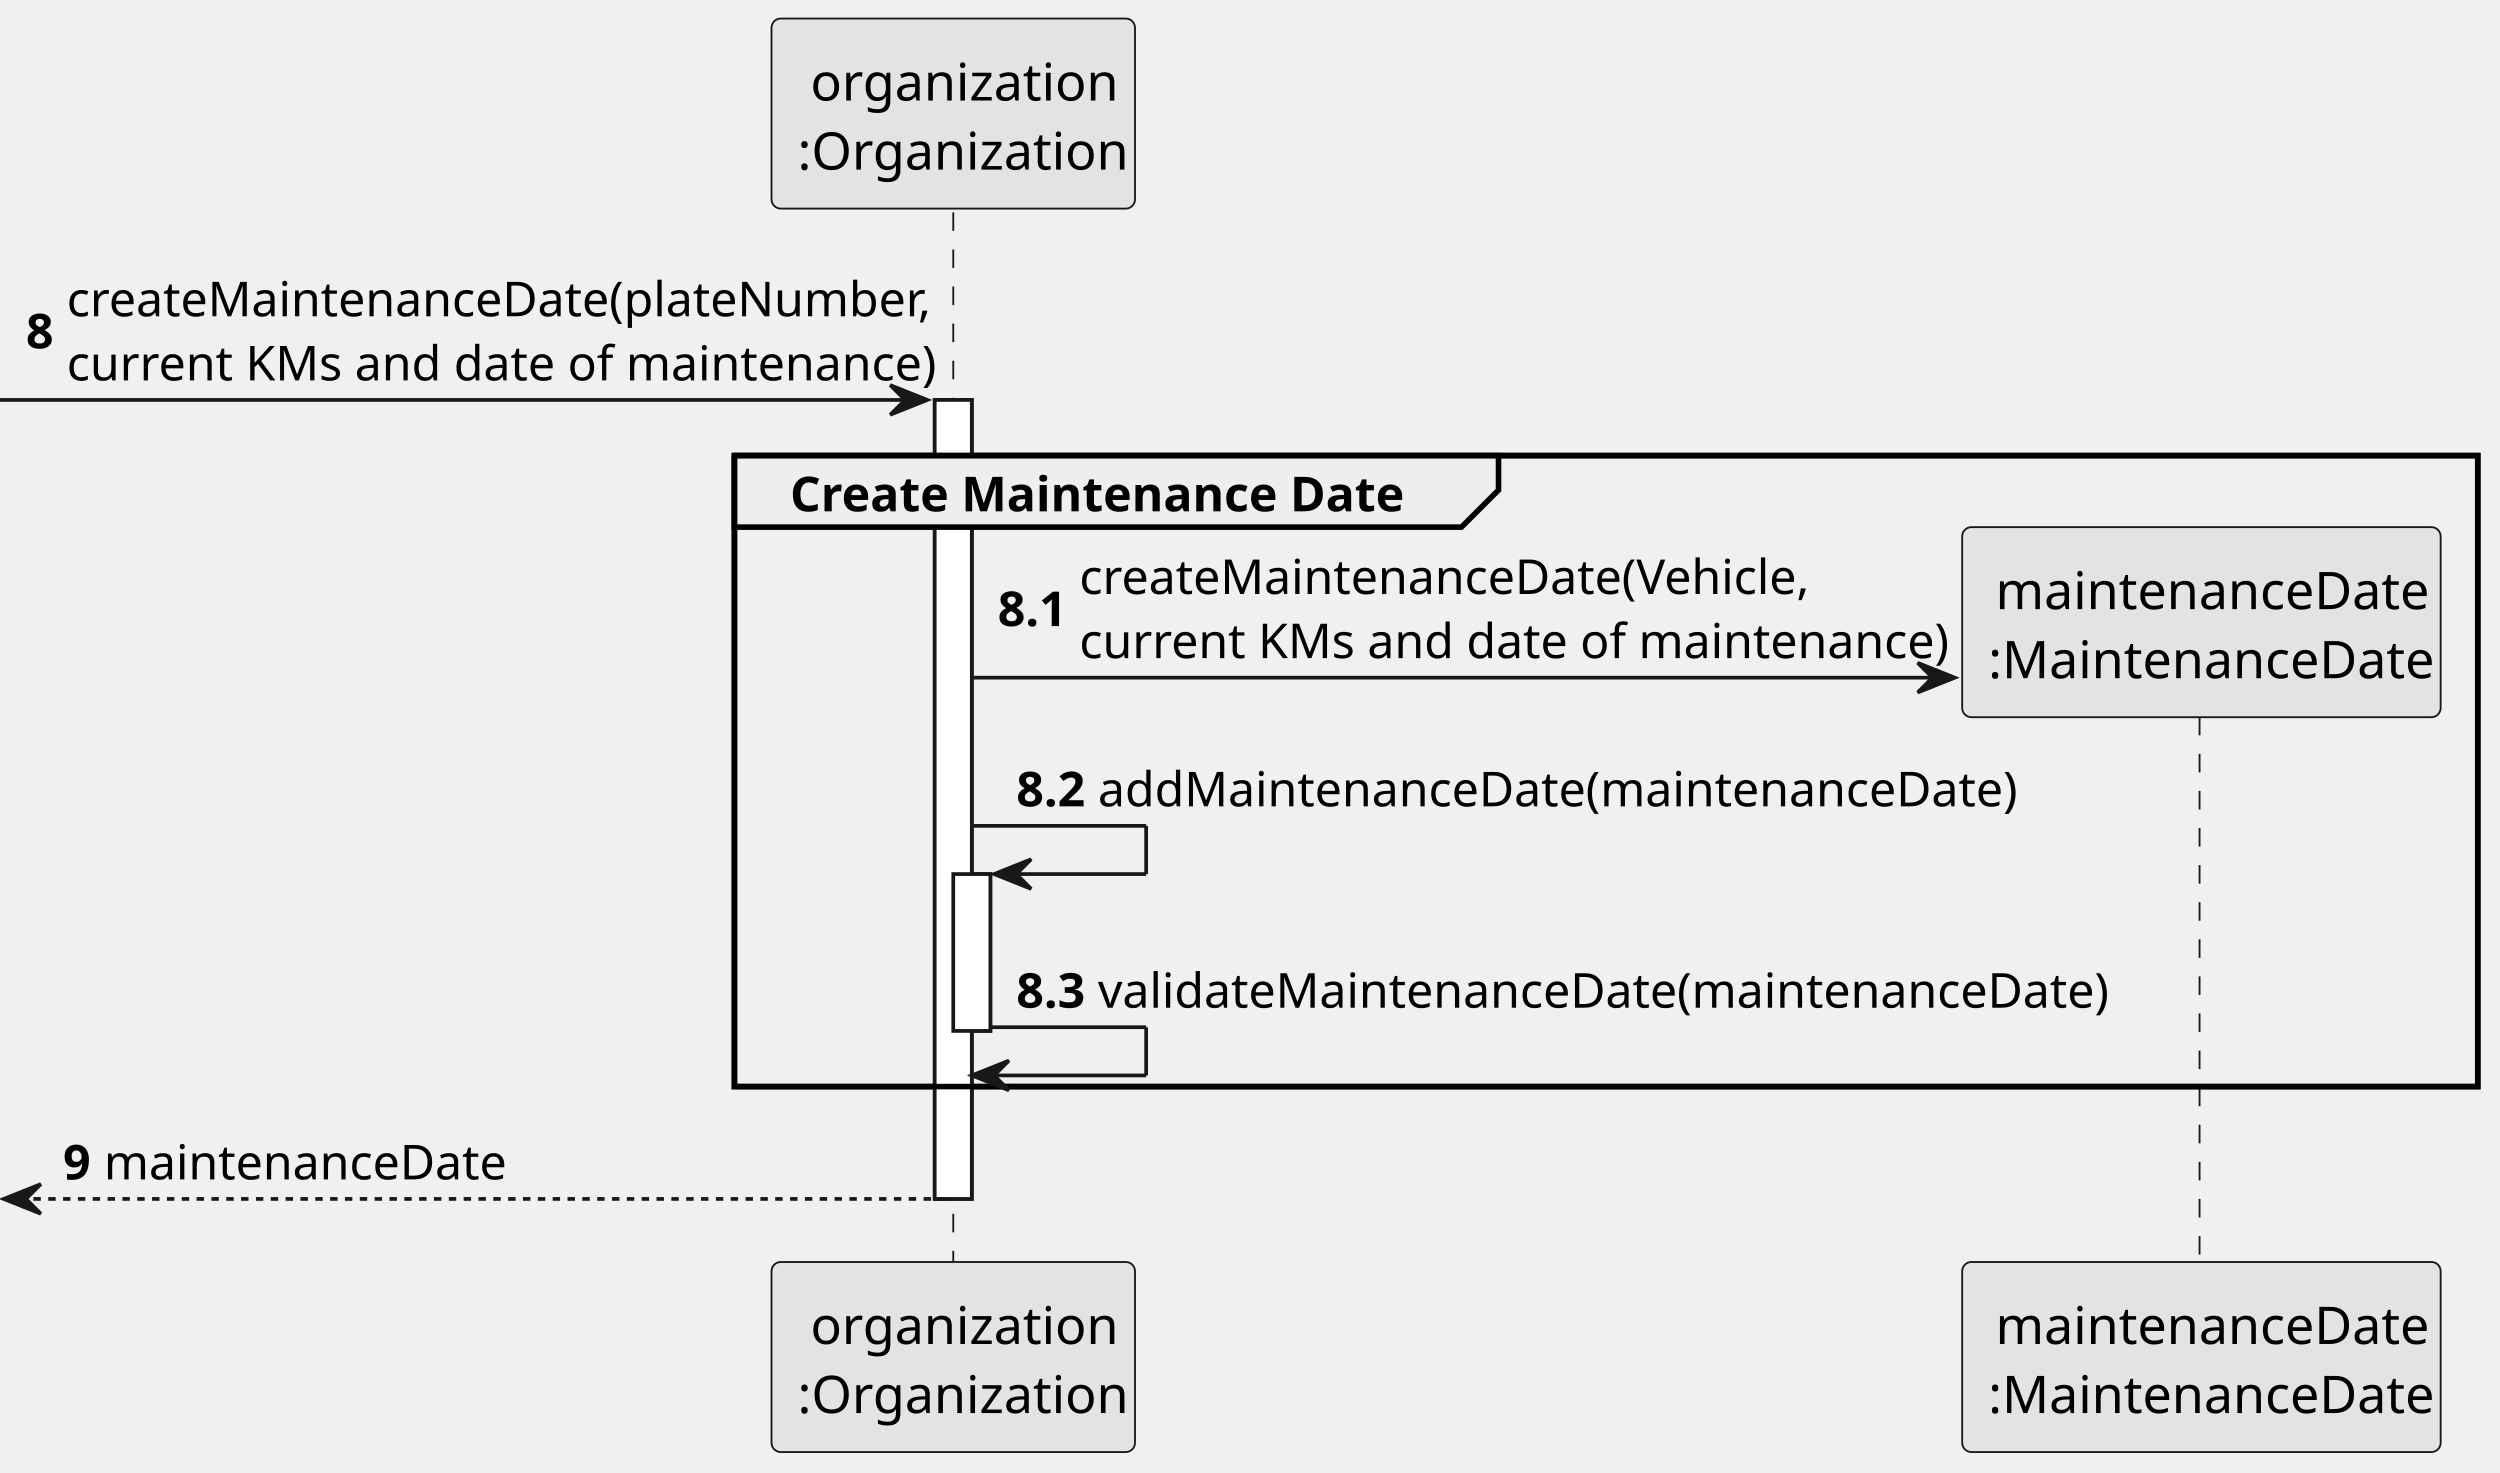
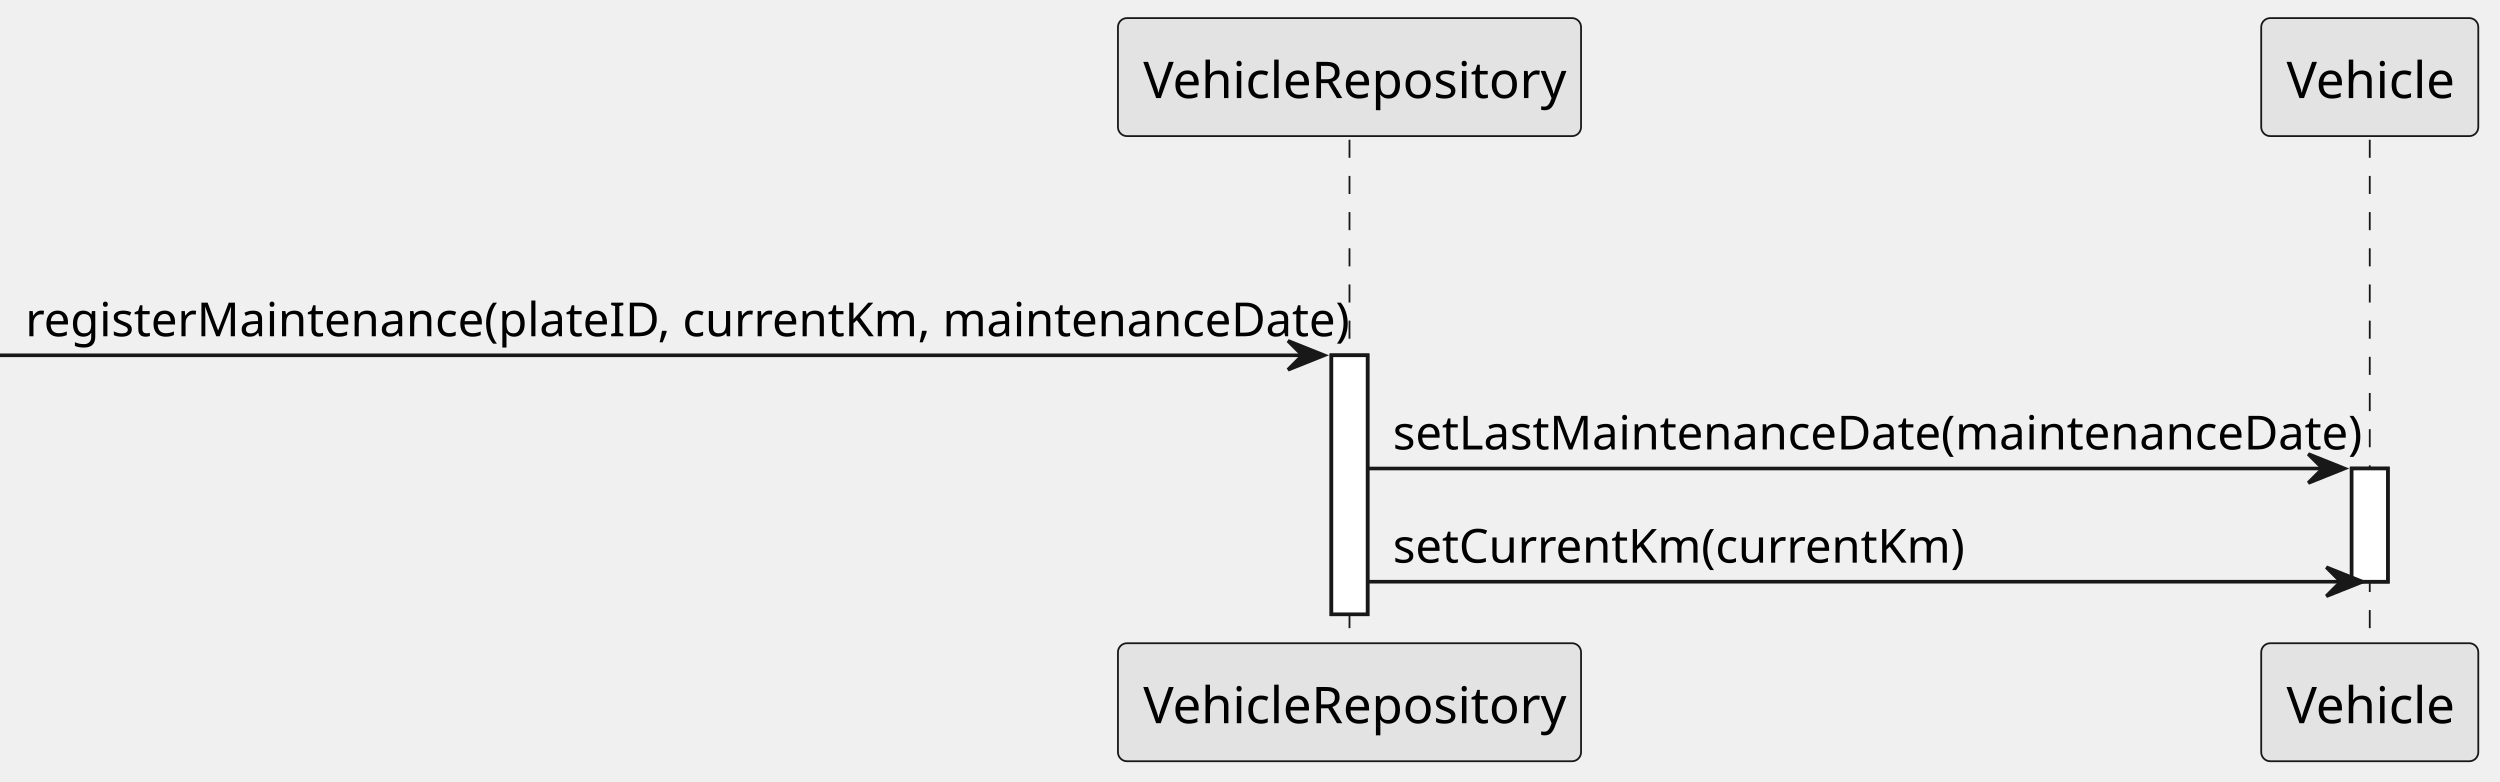
- <svg xmlns="http://www.w3.org/2000/svg" contentStyleType="text/css" height="397px" preserveAspectRatio="none" style="width:674px;height:397px;background:#FFFFFF;" version="1.1" viewBox="0 0 674 397" width="674px" zoomAndPan="magnify">
+ <svg xmlns="http://www.w3.org/2000/svg" contentStyleType="text/css" height="216px" preserveAspectRatio="none" style="width:691px;height:216px;background:#FFFFFF;" version="1.1" viewBox="0 0 691 216" width="691px" zoomAndPan="magnify">
  <defs />
  <g>
-     <rect fill="#FFFFFF" height="215.406" style="stroke:#181818;stroke-width:1.0;" width="10" x="252" y="107.824" />
-     <rect fill="#FFFFFF" height="42.291" style="stroke:#181818;stroke-width:1.0;" width="10" x="257" y="235.648" />
-     <rect fill="none" height="170.115" style="stroke:#000000;stroke-width:1.5;" width="470" x="198" y="122.824" />
-     <line style="stroke:#181818;stroke-width:0.5;stroke-dasharray:5.0,5.0;" x1="257" x2="257" y1="57.242" y2="341.231" />
-     <line style="stroke:#181818;stroke-width:0.5;stroke-dasharray:5.0,5.0;" x1="593" x2="593" y1="183.236" y2="341.231" />
-     <rect fill="#E3E3E3" height="51.242" rx="2.5" ry="2.5" style="stroke:#181818;stroke-width:0.5;" width="98" x="208" y="5" />
-     <text fill="#000000" font-family="sans-serif" font-size="14" lengthAdjust="spacing" textLength="77" x="218.5" y="27.107">organization</text>
-     <text fill="#000000" font-family="sans-serif" font-size="14" lengthAdjust="spacing" textLength="84" x="215" y="45.728">:Organization</text>
-     <rect fill="#E3E3E3" height="51.242" rx="2.5" ry="2.5" style="stroke:#181818;stroke-width:0.5;" width="98" x="208" y="340.231" />
-     <text fill="#000000" font-family="sans-serif" font-size="14" lengthAdjust="spacing" textLength="77" x="218.5" y="362.338">organization</text>
-     <text fill="#000000" font-family="sans-serif" font-size="14" lengthAdjust="spacing" textLength="84" x="215" y="380.959">:Organization</text>
-     <rect fill="#E3E3E3" height="51.242" rx="2.5" ry="2.5" style="stroke:#181818;stroke-width:0.5;" width="129" x="529" y="340.231" />
-     <text fill="#000000" font-family="sans-serif" font-size="14" lengthAdjust="spacing" textLength="111" x="538" y="362.338">maintenanceDate</text>
-     <text fill="#000000" font-family="sans-serif" font-size="14" lengthAdjust="spacing" textLength="115" x="536" y="380.959">:MaintenanceDate</text>
-     <rect fill="#FFFFFF" height="215.406" style="stroke:#181818;stroke-width:1.0;" width="10" x="252" y="107.824" />
-     <rect fill="#FFFFFF" height="42.291" style="stroke:#181818;stroke-width:1.0;" width="10" x="257" y="235.648" />
-     <polygon fill="#181818" points="240,103.824,250,107.824,240,111.824,244,107.824" style="stroke:#181818;stroke-width:1.0;" />
-     <line style="stroke:#181818;stroke-width:1.0;" x1="0" x2="246" y1="107.824" y2="107.824" />
-     <text fill="#000000" font-family="sans-serif" font-size="13" font-weight="bold" lengthAdjust="spacing" textLength="7" x="7" y="93.916">8</text>
-     <text fill="#000000" font-family="sans-serif" font-size="13" lengthAdjust="spacing" textLength="218" x="18" y="85.27">createMaintenanceDate(plateNumber,</text>
-     <text fill="#000000" font-family="sans-serif" font-size="13" lengthAdjust="spacing" textLength="221" x="18" y="102.561">current KMs and date of maintenance)</text>
-     <path d="M198,122.824 L404,122.824 L404,132.115 L394,142.115 L198,142.115 L198,122.824 " fill="#EEEEEE" style="stroke:#000000;stroke-width:1.5;" />
-     <rect fill="none" height="170.115" style="stroke:#000000;stroke-width:1.5;" width="470" x="198" y="122.824" />
-     <text fill="#000000" font-family="sans-serif" font-size="13" font-weight="bold" lengthAdjust="spacing" textLength="161" x="213" y="137.852">Create Maintenance Date</text>
-     <polygon fill="#181818" points="517,178.697,527,182.697,517,186.697,521,182.697" style="stroke:#181818;stroke-width:1.0;" />
-     <line style="stroke:#181818;stroke-width:1.0;" x1="262" x2="523" y1="182.697" y2="182.697" />
-     <text fill="#000000" font-family="sans-serif" font-size="13" font-weight="bold" lengthAdjust="spacing" textLength="18" x="269" y="168.789">8.1</text>
-     <text fill="#000000" font-family="sans-serif" font-size="13" lengthAdjust="spacing" textLength="188" x="291" y="160.144">createMaintenanceDate(Vehicle,</text>
-     <text fill="#000000" font-family="sans-serif" font-size="13" lengthAdjust="spacing" textLength="221" x="291" y="177.435">current KMs and date of maintenance)</text>
-     <rect fill="#E3E3E3" height="51.242" rx="2.5" ry="2.5" style="stroke:#181818;stroke-width:0.5;" width="129" x="529" y="142.115" />
-     <text fill="#000000" font-family="sans-serif" font-size="14" lengthAdjust="spacing" textLength="111" x="538" y="164.223">maintenanceDate</text>
-     <text fill="#000000" font-family="sans-serif" font-size="14" lengthAdjust="spacing" textLength="115" x="536" y="182.844">:MaintenanceDate</text>
-     <line style="stroke:#181818;stroke-width:1.0;" x1="262" x2="309" y1="222.648" y2="222.648" />
-     <line style="stroke:#181818;stroke-width:1.0;" x1="309" x2="309" y1="222.648" y2="235.648" />
-     <line style="stroke:#181818;stroke-width:1.0;" x1="268" x2="309" y1="235.648" y2="235.648" />
-     <polygon fill="#181818" points="278,231.648,268,235.648,278,239.648,274,235.648" style="stroke:#181818;stroke-width:1.0;" />
-     <text fill="#000000" font-family="sans-serif" font-size="13" font-weight="bold" lengthAdjust="spacing" textLength="18" x="274" y="217.386">8.2</text>
-     <text fill="#000000" font-family="sans-serif" font-size="13" lengthAdjust="spacing" textLength="231" x="296" y="217.386">addMaintenanceDate(maintenanceDate)</text>
-     <line style="stroke:#181818;stroke-width:1.0;" x1="267" x2="309" y1="276.94" y2="276.94" />
-     <line style="stroke:#181818;stroke-width:1.0;" x1="309" x2="309" y1="276.94" y2="289.94" />
-     <line style="stroke:#181818;stroke-width:1.0;" x1="262" x2="309" y1="289.94" y2="289.94" />
-     <polygon fill="#181818" points="272,285.94,262,289.94,272,293.94,268,289.94" style="stroke:#181818;stroke-width:1.0;" />
-     <text fill="#000000" font-family="sans-serif" font-size="13" font-weight="bold" lengthAdjust="spacing" textLength="18" x="274" y="271.677">8.3</text>
-     <text fill="#000000" font-family="sans-serif" font-size="13" lengthAdjust="spacing" textLength="253" x="296" y="271.677">validateMaintenanceDate(maintenanceDate)</text>
-     <polygon fill="#181818" points="11,319.231,1,323.231,11,327.231,7,323.231" style="stroke:#181818;stroke-width:1.0;" />
-     <line style="stroke:#181818;stroke-width:1.0;stroke-dasharray:2.0,2.0;" x1="5" x2="256" y1="323.231" y2="323.231" />
-     <text fill="#000000" font-family="sans-serif" font-size="13" font-weight="bold" lengthAdjust="spacing" textLength="7" x="17" y="317.968">9</text>
-     <text fill="#000000" font-family="sans-serif" font-size="13" lengthAdjust="spacing" textLength="101" x="28" y="317.968">maintenanceDate</text>
+     <rect fill="#FFFFFF" height="71.582" style="stroke:#181818;stroke-width:1.0;" width="10" x="368" y="98.203" />
+     <rect fill="#FFFFFF" height="31.291" style="stroke:#181818;stroke-width:1.0;" width="10" x="650" y="129.494" />
+     <line style="stroke:#181818;stroke-width:0.5;stroke-dasharray:5.0,5.0;" x1="373" x2="373" y1="38.621" y2="178.785" />
+     <line style="stroke:#181818;stroke-width:0.5;stroke-dasharray:5.0,5.0;" x1="655" x2="655" y1="38.621" y2="178.785" />
+     <rect fill="#E3E3E3" height="32.621" rx="2.5" ry="2.5" style="stroke:#181818;stroke-width:0.5;" width="128" x="309" y="5" />
+     <text fill="#000000" font-family="sans-serif" font-size="14" lengthAdjust="spacing" textLength="114" x="316" y="27.107">VehicleRepository</text>
+     <rect fill="#E3E3E3" height="32.621" rx="2.5" ry="2.5" style="stroke:#181818;stroke-width:0.5;" width="128" x="309" y="177.785" />
+     <text fill="#000000" font-family="sans-serif" font-size="14" lengthAdjust="spacing" textLength="114" x="316" y="199.893">VehicleRepository</text>
+     <rect fill="#E3E3E3" height="32.621" rx="2.5" ry="2.5" style="stroke:#181818;stroke-width:0.5;" width="60" x="625" y="5" />
+     <text fill="#000000" font-family="sans-serif" font-size="14" lengthAdjust="spacing" textLength="46" x="632" y="27.107">Vehicle</text>
+     <rect fill="#E3E3E3" height="32.621" rx="2.5" ry="2.5" style="stroke:#181818;stroke-width:0.5;" width="60" x="625" y="177.785" />
+     <text fill="#000000" font-family="sans-serif" font-size="14" lengthAdjust="spacing" textLength="46" x="632" y="199.893">Vehicle</text>
+     <rect fill="#FFFFFF" height="71.582" style="stroke:#181818;stroke-width:1.0;" width="10" x="368" y="98.203" />
+     <rect fill="#FFFFFF" height="31.291" style="stroke:#181818;stroke-width:1.0;" width="10" x="650" y="129.494" />
+     <polygon fill="#181818" points="356,94.203,366,98.203,356,102.203,360,98.203" style="stroke:#181818;stroke-width:1.0;" />
+     <line style="stroke:#181818;stroke-width:1.0;" x1="0" x2="362" y1="98.203" y2="98.203" />
+     <text fill="#000000" font-family="sans-serif" font-size="13" lengthAdjust="spacing" textLength="342" x="7" y="92.94">registerMaintenance(plateID, currentKm, maintenanceDate)</text>
+     <polygon fill="#181818" points="638,125.494,648,129.494,638,133.494,642,129.494" style="stroke:#181818;stroke-width:1.0;" />
+     <line style="stroke:#181818;stroke-width:1.0;" x1="378" x2="644" y1="129.494" y2="129.494" />
+     <text fill="#000000" font-family="sans-serif" font-size="13" lengthAdjust="spacing" textLength="253" x="385" y="124.231">setLastMaintenanceDate(maintenanceDate)</text>
+     <polygon fill="#181818" points="643,156.785,653,160.785,643,164.785,647,160.785" style="stroke:#181818;stroke-width:1.0;" />
+     <line style="stroke:#181818;stroke-width:1.0;" x1="378" x2="649" y1="160.785" y2="160.785" />
+     <text fill="#000000" font-family="sans-serif" font-size="13" lengthAdjust="spacing" textLength="148" x="385" y="155.523">setCurrentKm(currentKm)</text>
  </g>
</svg>
